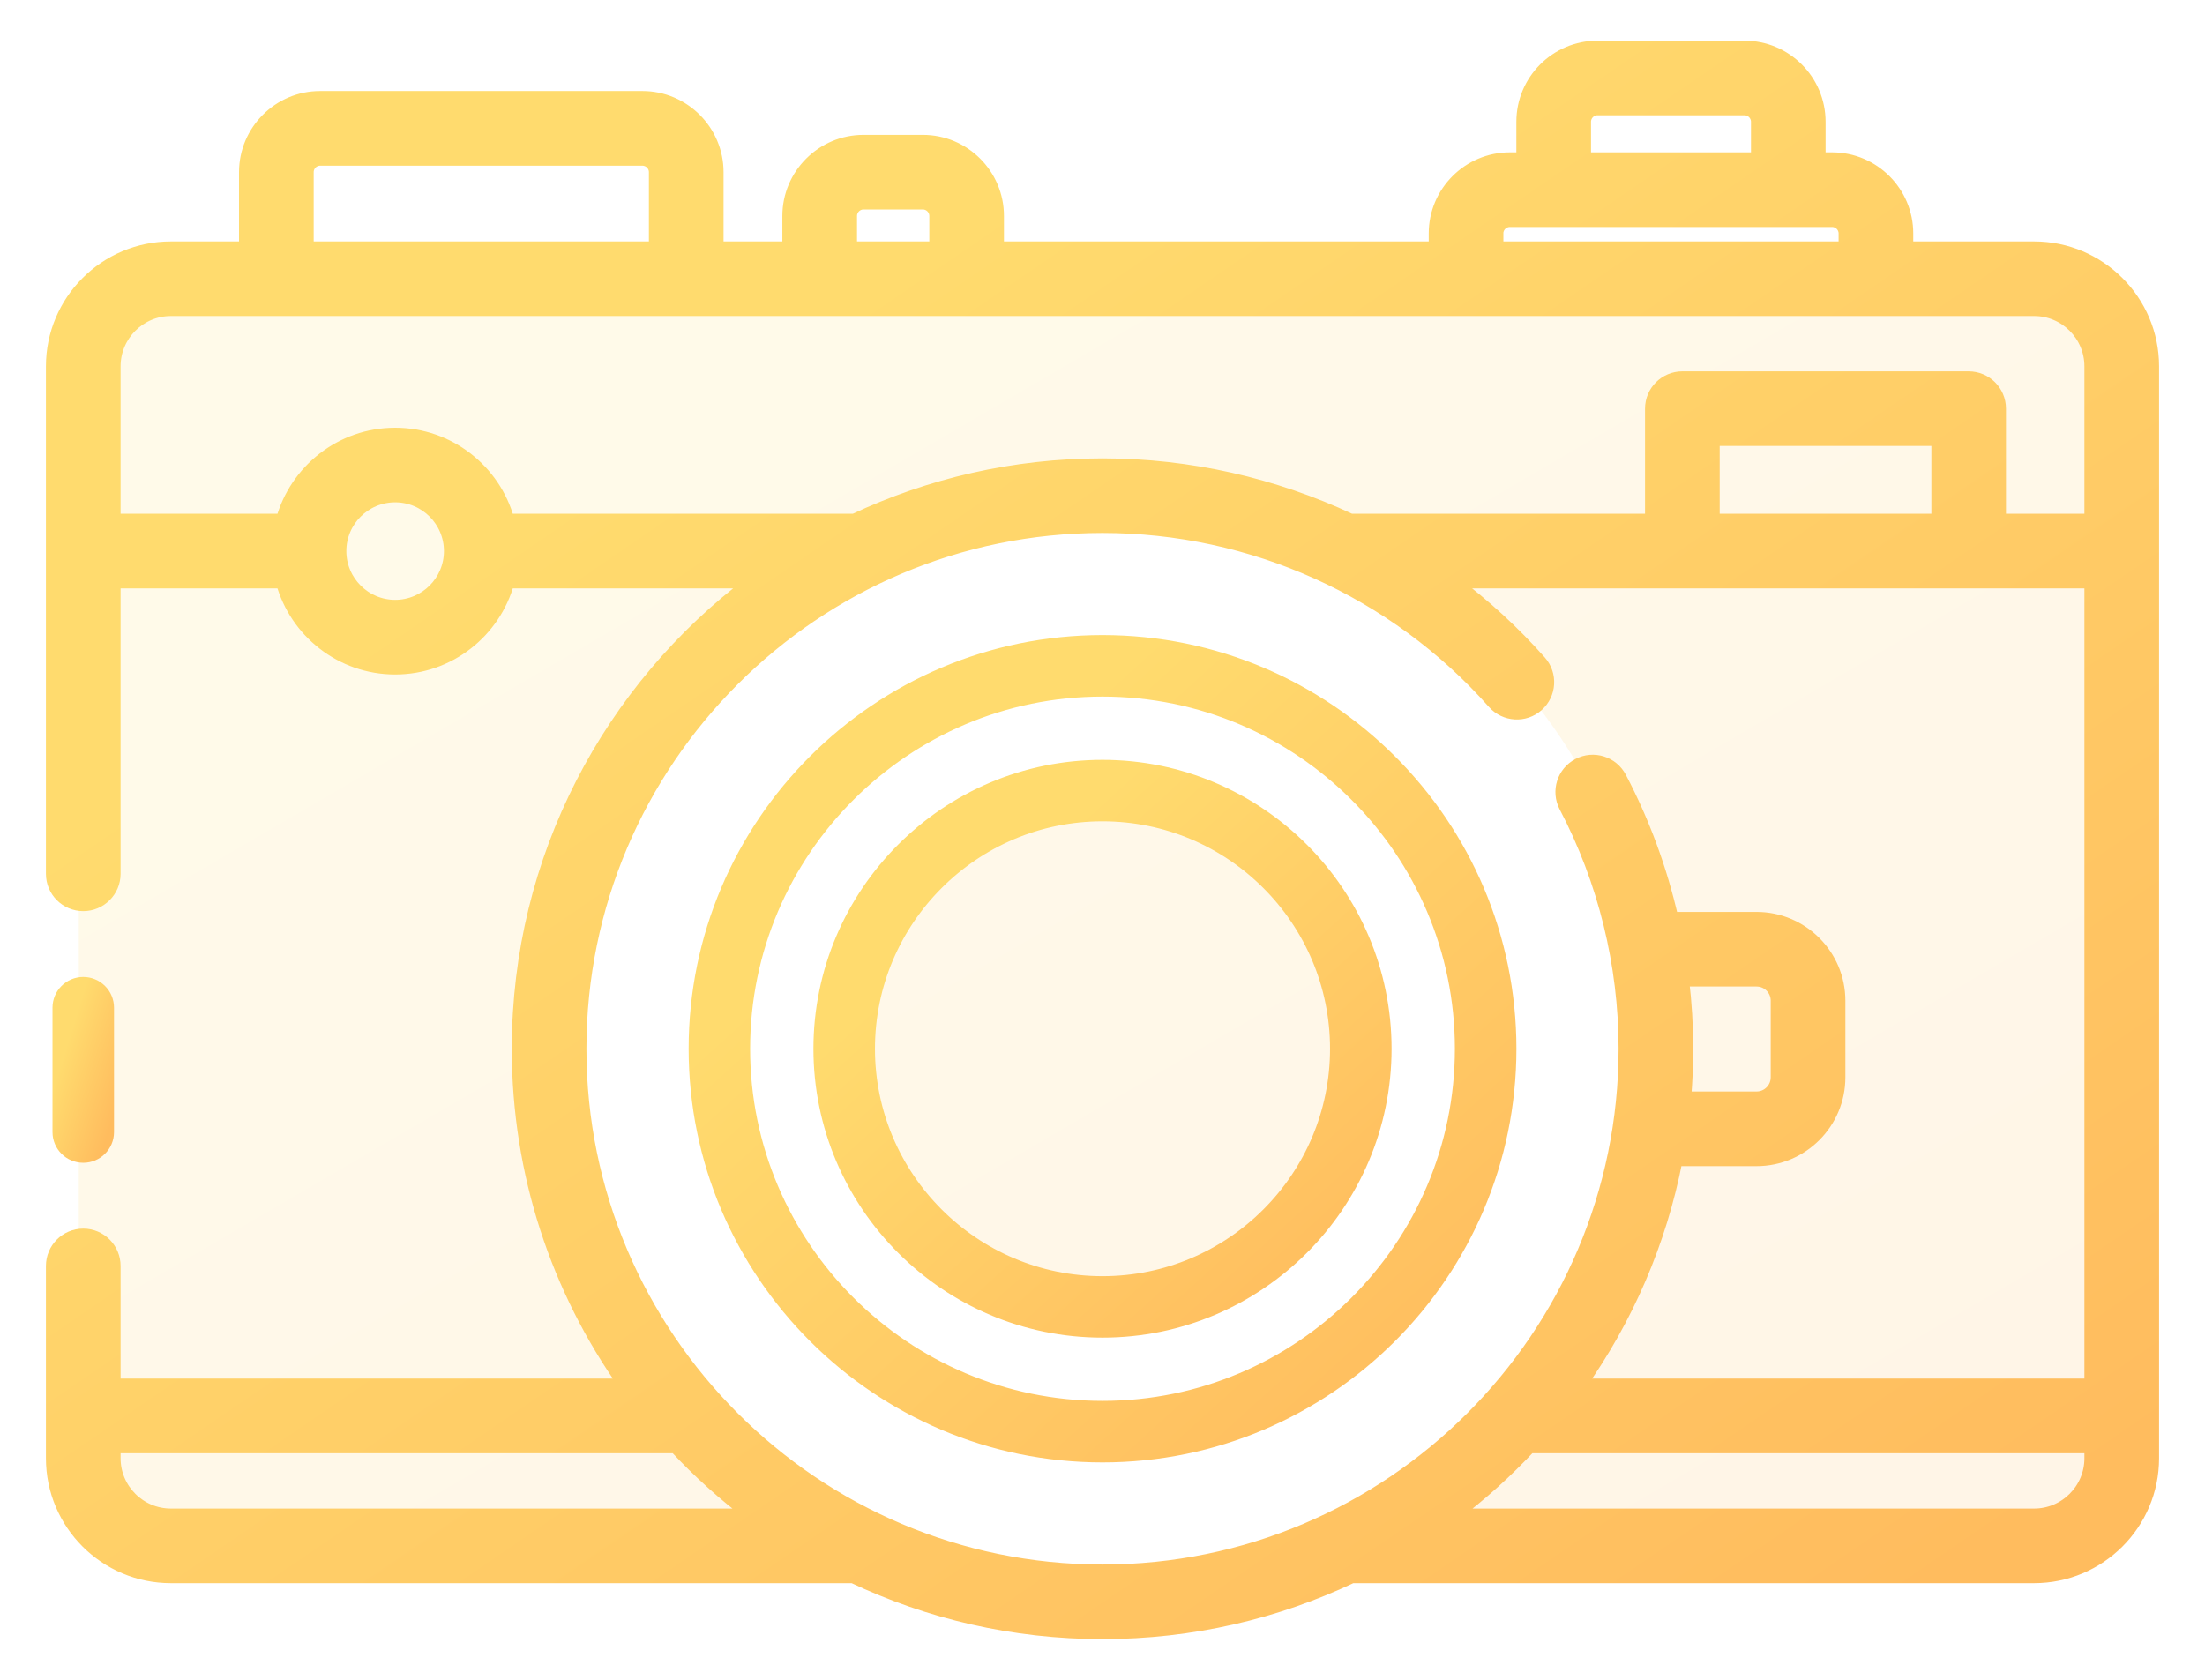
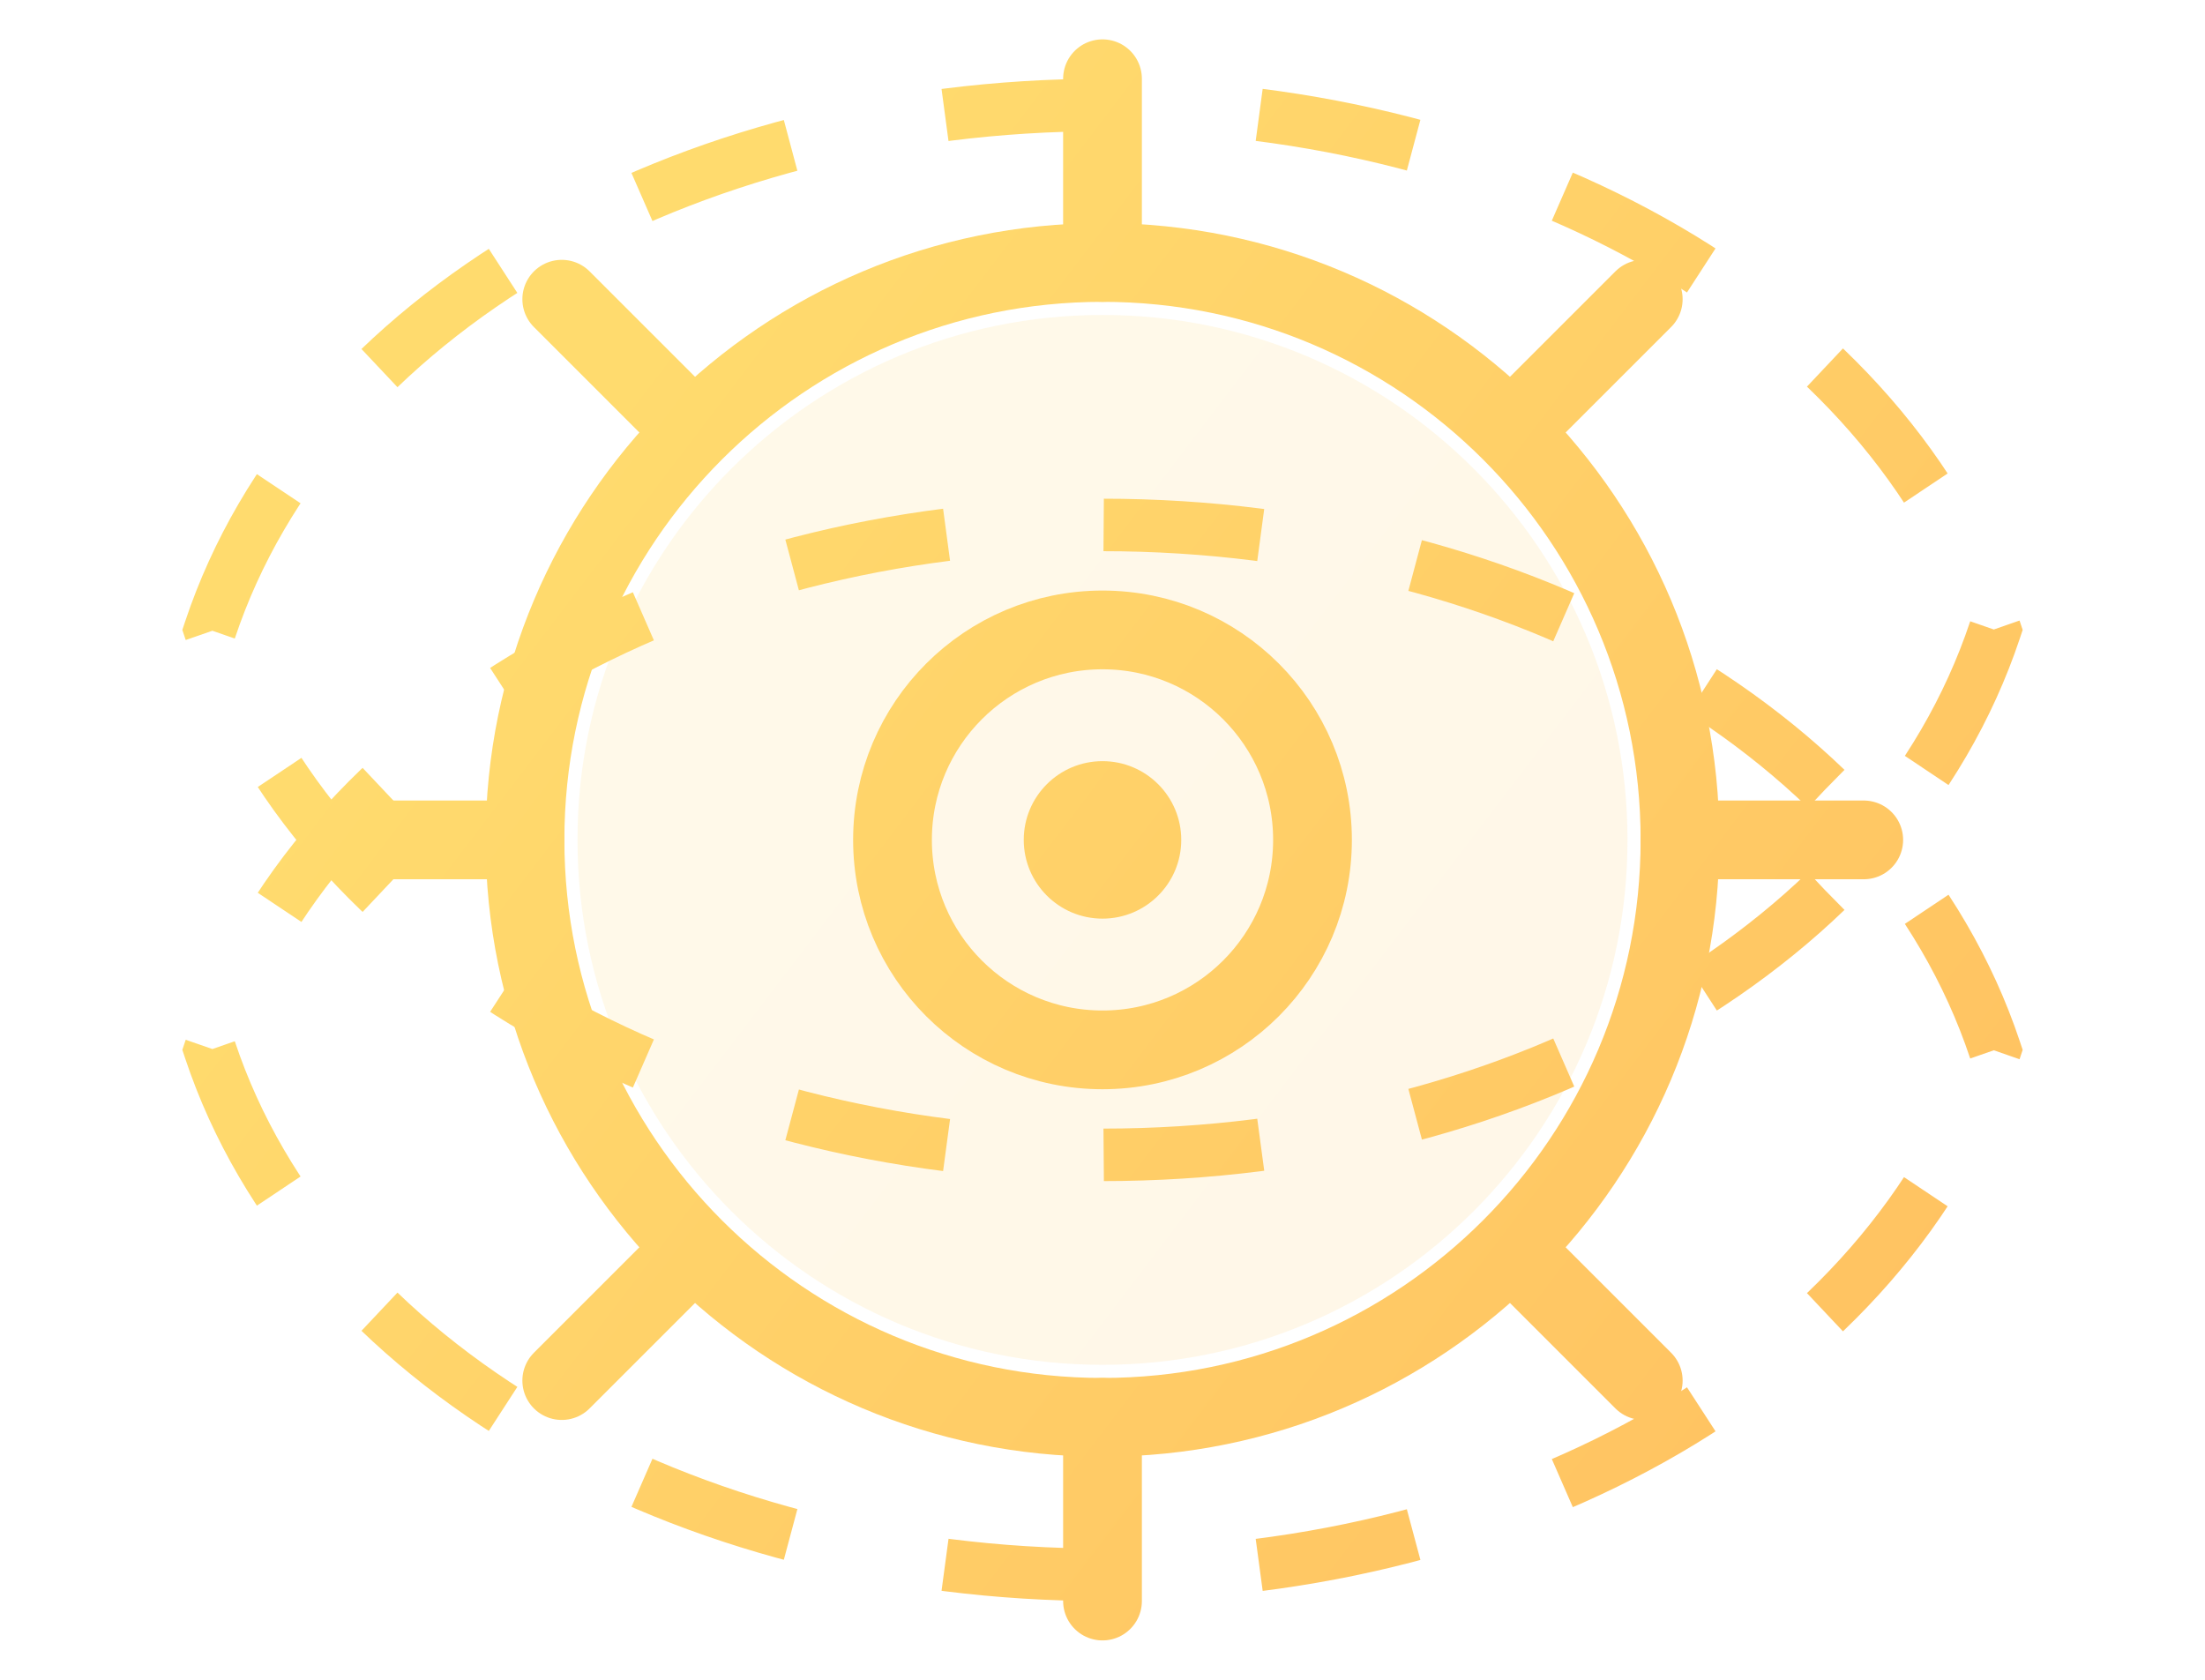
<svg xmlns="http://www.w3.org/2000/svg" width="42" height="32" viewBox="0 0 42 32" fill="none">
-   <path opacity="0.15" fill-rule="evenodd" clip-rule="evenodd" d="M1.5 6.898C1.5 5.794 2.395 4.898 3.5 4.898H38.3C39.405 4.898 40.3 5.794 40.3 6.898V27.887C40.3 28.992 39.405 29.887 38.3 29.887H24.211C28.439 28.531 31.5 24.569 31.5 19.892C31.5 14.095 26.799 9.396 21 9.396C15.201 9.396 10.5 14.095 10.5 19.892C10.5 24.569 13.561 28.531 17.789 29.887H3.5C2.395 29.887 1.5 28.992 1.5 27.887V6.898ZM21 24.889C23.761 24.889 26 22.652 26 19.892C26 17.131 23.761 14.894 21 14.894C18.239 14.894 16 17.131 16 19.892C16 22.652 18.239 24.889 21 24.889Z" fill="url(#paint0_linear)" />
-   <path d="M2.047 21.566C2.047 21.82 1.84 22.026 1.586 22.026C1.331 22.026 1.125 21.82 1.125 21.566V19.197C1.125 18.942 1.331 18.736 1.586 18.736C1.84 18.736 2.047 18.942 2.047 19.197V21.566Z" fill="url(#paint1_linear)" stroke="url(#paint2_linear)" stroke-width="0.25" />
-   <path d="M38.745 4.724H36.318V4.447C36.318 3.665 35.681 3.027 34.897 3.027H34.648V2.32C34.648 1.537 34.011 0.9 33.228 0.9H30.428C29.645 0.9 29.008 1.537 29.008 2.32V3.027H28.759C27.976 3.027 27.339 3.664 27.339 4.447V4.724H18.998V4.114C18.998 3.331 18.361 2.694 17.578 2.694H16.448C15.665 2.694 15.027 3.331 15.027 4.114V4.724H13.657V3.279C13.657 2.497 13.019 1.859 12.236 1.859H6.098C5.315 1.859 4.678 2.497 4.678 3.279V4.724H3.255C2.012 4.724 1 5.735 1 6.978V16.646C1 16.97 1.262 17.232 1.586 17.232C1.909 17.232 2.172 16.97 2.172 16.646V11.084H5.379C5.637 12.028 6.502 12.724 7.527 12.724C8.552 12.724 9.416 12.028 9.674 11.084H14.328C11.625 13.115 9.873 16.346 9.873 19.978C9.873 22.363 10.628 24.575 11.912 26.387H2.172V24.116C2.172 23.793 1.909 23.53 1.586 23.53C1.262 23.53 1 23.793 1 24.116V27.78C1 29.023 2.012 30.034 3.255 30.034H16.249C17.691 30.717 19.301 31.1 21 31.1C22.699 31.1 24.31 30.717 25.752 30.033C25.757 30.033 25.761 30.034 25.766 30.034H38.745C39.988 30.034 41 29.023 41 27.78V6.978C41 5.735 39.988 4.724 38.745 4.724ZM30.18 2.32C30.18 2.183 30.291 2.071 30.429 2.071H33.228C33.365 2.071 33.477 2.183 33.477 2.32V3.027H30.18V2.32H30.18ZM28.51 4.447C28.51 4.31 28.622 4.199 28.759 4.199H34.897C35.034 4.199 35.146 4.31 35.146 4.447V4.724H28.511V4.447H28.51ZM16.199 4.114C16.199 3.977 16.311 3.865 16.448 3.865H17.578C17.715 3.865 17.826 3.977 17.826 4.114V4.724H16.199V4.114ZM5.85 3.279C5.85 3.142 5.961 3.031 6.098 3.031H12.236C12.373 3.031 12.485 3.142 12.485 3.279V4.724H5.85V3.279ZM7.527 11.552C6.945 11.552 6.472 11.079 6.472 10.498C6.472 9.917 6.945 9.444 7.527 9.444C8.108 9.444 8.581 9.917 8.581 10.498C8.581 11.079 8.108 11.552 7.527 11.552ZM9.674 9.912C9.416 8.969 8.552 8.273 7.527 8.273C6.501 8.273 5.637 8.969 5.379 9.912H2.172V6.978C2.172 6.381 2.658 5.895 3.255 5.895H38.745C39.342 5.895 39.828 6.381 39.828 6.978V9.912H38.084V7.784C38.084 7.461 37.822 7.199 37.498 7.199H32.045C31.722 7.199 31.459 7.461 31.459 7.784V9.912H25.727C24.263 9.226 22.651 8.857 21 8.857C19.31 8.857 17.707 9.236 16.271 9.912H9.674ZM32.631 9.912V8.37H36.913V9.912H32.631ZM3.255 28.863C2.658 28.863 2.172 28.377 2.172 27.78V27.559H12.867C13.31 28.034 13.794 28.471 14.314 28.863H3.255ZM11.045 19.979C11.045 14.492 15.511 10.028 21 10.028C23.847 10.028 26.564 11.251 28.454 13.384C28.669 13.626 29.039 13.649 29.281 13.434C29.523 13.219 29.546 12.849 29.331 12.607C28.828 12.04 28.273 11.531 27.676 11.084H39.828V26.387H30.088C30.983 25.123 31.62 23.665 31.925 22.09H33.458C34.322 22.09 35.025 21.387 35.025 20.523V19.064C35.025 18.2 34.322 17.497 33.458 17.497H31.845C31.632 16.565 31.301 15.661 30.857 14.816C30.706 14.53 30.352 14.419 30.066 14.57C29.779 14.72 29.669 15.074 29.819 15.361C30.562 16.775 30.955 18.372 30.955 19.979C30.955 25.465 26.489 29.929 21 29.929C15.511 29.929 11.045 25.465 11.045 19.979ZM32.048 18.668H33.458C33.676 18.668 33.853 18.845 33.853 19.063V20.523C33.853 20.741 33.676 20.918 33.458 20.918H32.087C32.113 20.608 32.127 20.295 32.127 19.978C32.127 19.54 32.1 19.102 32.048 18.668ZM38.745 28.863H27.686C28.206 28.471 28.69 28.034 29.134 27.559H39.828V27.78C39.828 28.377 39.342 28.863 38.745 28.863Z" fill="url(#paint3_linear)" stroke="url(#paint4_linear)" stroke-width="0.25" />
-   <path d="M13.242 19.979C13.242 15.702 16.722 12.223 21 12.223C25.278 12.223 28.759 15.702 28.759 19.979C28.759 24.255 25.278 27.734 21 27.734C16.722 27.734 13.242 24.255 13.242 19.979ZM14.163 19.979C14.163 23.747 17.23 26.812 21 26.812C24.77 26.812 27.837 23.747 27.837 19.979C27.837 16.21 24.77 13.145 21 13.145C17.23 13.145 14.163 16.21 14.163 19.979Z" fill="url(#paint5_linear)" stroke="url(#paint6_linear)" stroke-width="0.25" />
-   <path d="M15.619 19.979C15.619 17.013 18.033 14.6 21 14.6C23.967 14.6 26.381 17.013 26.381 19.979C26.381 22.944 23.967 25.357 21 25.357C18.033 25.357 15.619 22.944 15.619 19.979ZM16.541 19.979C16.541 22.436 18.541 24.436 21 24.436C23.459 24.436 25.459 22.436 25.459 19.979C25.459 17.52 23.459 15.521 21 15.521C18.541 15.521 16.541 17.52 16.541 19.979Z" fill="url(#paint7_linear)" stroke="url(#paint8_linear)" stroke-width="0.25" />
+   <circle opacity="0.15" cx="21" cy="16" r="10" fill="url(#paint0_linear)" />
+   <circle cx="21" cy="16" r="11" stroke="url(#paint1_linear)" stroke-width="1.5" />
+   <circle cx="21" cy="16" r="4" stroke="url(#paint1_linear)" stroke-width="1.5" />
+   <circle cx="21" cy="16" r="1.5" fill="url(#paint1_linear)" />
+   <path d="M 21,1.5 V 5" stroke="url(#paint1_linear)" stroke-width="1.5" stroke-linecap="round" />
+   <path d="M 21,27 V 30.5" stroke="url(#paint1_linear)" stroke-width="1.5" stroke-linecap="round" />
+   <path d="M 6.5,16 H 10" stroke="url(#paint1_linear)" stroke-width="1.5" stroke-linecap="round" />
+   <path d="M 32,16 H 35.5" stroke="url(#paint1_linear)" stroke-width="1.5" stroke-linecap="round" />
+   <path d="M 10.7,5.7 L 13.2,8.2" stroke="url(#paint1_linear)" stroke-width="1.5" stroke-linecap="round" />
+   <path d="M 28.8,23.8 L 31.3,26.3" stroke="url(#paint1_linear)" stroke-width="1.5" stroke-linecap="round" />
+   <path d="M 31.3,5.7 L 28.8,8.2" stroke="url(#paint1_linear)" stroke-width="1.5" stroke-linecap="round" />
+   <path d="M 13.2,23.8 L 10.7,26.3" stroke="url(#paint1_linear)" stroke-width="1.5" stroke-linecap="round" />
+   <path d="M 4,20 C 6,26 13,30 21,30 C 29,30 36,26 38,20 C 36,14 29,10 21,10 C 13,10 6,14 4,20 Z" stroke="url(#paint1_linear)" stroke-width="1" stroke-dasharray="3 3" />
+   <path d="M 4,12 C 6,6 13,2 21,2 C 29,2 36,6 38,12 C 36,18 29,22 21,22 C 13,22 6,18 4,12 Z" stroke="url(#paint1_linear)" stroke-width="1" stroke-dasharray="3 3" />
  <defs>
-     <linearGradient id="paint0_linear" x1="3.699" y1="4.898" x2="22.569" y2="37.252" gradientUnits="userSpaceOnUse">
+     <linearGradient id="paint0_linear" x1="0" y1="0" x2="42" y2="32" gradientUnits="userSpaceOnUse">
      <stop offset="0.259" stop-color="#FFDB6E" />
      <stop offset="1" stop-color="#FFBC5E" />
    </linearGradient>
-     <linearGradient id="paint1_linear" x1="1.177" y1="18.736" x2="2.789" y2="19.235" gradientUnits="userSpaceOnUse">
-       <stop offset="0.259" stop-color="#FFDB6E" />
-       <stop offset="1" stop-color="#FFBC5E" />
-     </linearGradient>
-     <linearGradient id="paint2_linear" x1="1.177" y1="18.736" x2="2.789" y2="19.235" gradientUnits="userSpaceOnUse">
-       <stop offset="0.259" stop-color="#FFDB6E" />
-       <stop offset="1" stop-color="#FFBC5E" />
-     </linearGradient>
-     <linearGradient id="paint3_linear" x1="3.267" y1="0.9" x2="27.682" y2="36.609" gradientUnits="userSpaceOnUse">
-       <stop offset="0.259" stop-color="#FFDB6E" />
-       <stop offset="1" stop-color="#FFBC5E" />
-     </linearGradient>
-     <linearGradient id="paint4_linear" x1="3.267" y1="0.9" x2="27.682" y2="36.609" gradientUnits="userSpaceOnUse">
-       <stop offset="0.259" stop-color="#FFDB6E" />
-       <stop offset="1" stop-color="#FFBC5E" />
-     </linearGradient>
-     <linearGradient id="paint5_linear" x1="14.121" y1="12.223" x2="27.511" y2="27.015" gradientUnits="userSpaceOnUse">
-       <stop offset="0.259" stop-color="#FFDB6E" />
-       <stop offset="1" stop-color="#FFBC5E" />
-     </linearGradient>
-     <linearGradient id="paint6_linear" x1="14.121" y1="12.223" x2="27.511" y2="27.015" gradientUnits="userSpaceOnUse">
-       <stop offset="0.259" stop-color="#FFDB6E" />
-       <stop offset="1" stop-color="#FFBC5E" />
-     </linearGradient>
-     <linearGradient id="paint7_linear" x1="16.229" y1="14.6" x2="25.516" y2="24.859" gradientUnits="userSpaceOnUse">
-       <stop offset="0.259" stop-color="#FFDB6E" />
-       <stop offset="1" stop-color="#FFBC5E" />
-     </linearGradient>
-     <linearGradient id="paint8_linear" x1="16.229" y1="14.6" x2="25.516" y2="24.859" gradientUnits="userSpaceOnUse">
+     <linearGradient id="paint1_linear" x1="0" y1="0" x2="42" y2="32" gradientUnits="userSpaceOnUse">
      <stop offset="0.259" stop-color="#FFDB6E" />
      <stop offset="1" stop-color="#FFBC5E" />
    </linearGradient>
  </defs>
</svg>
